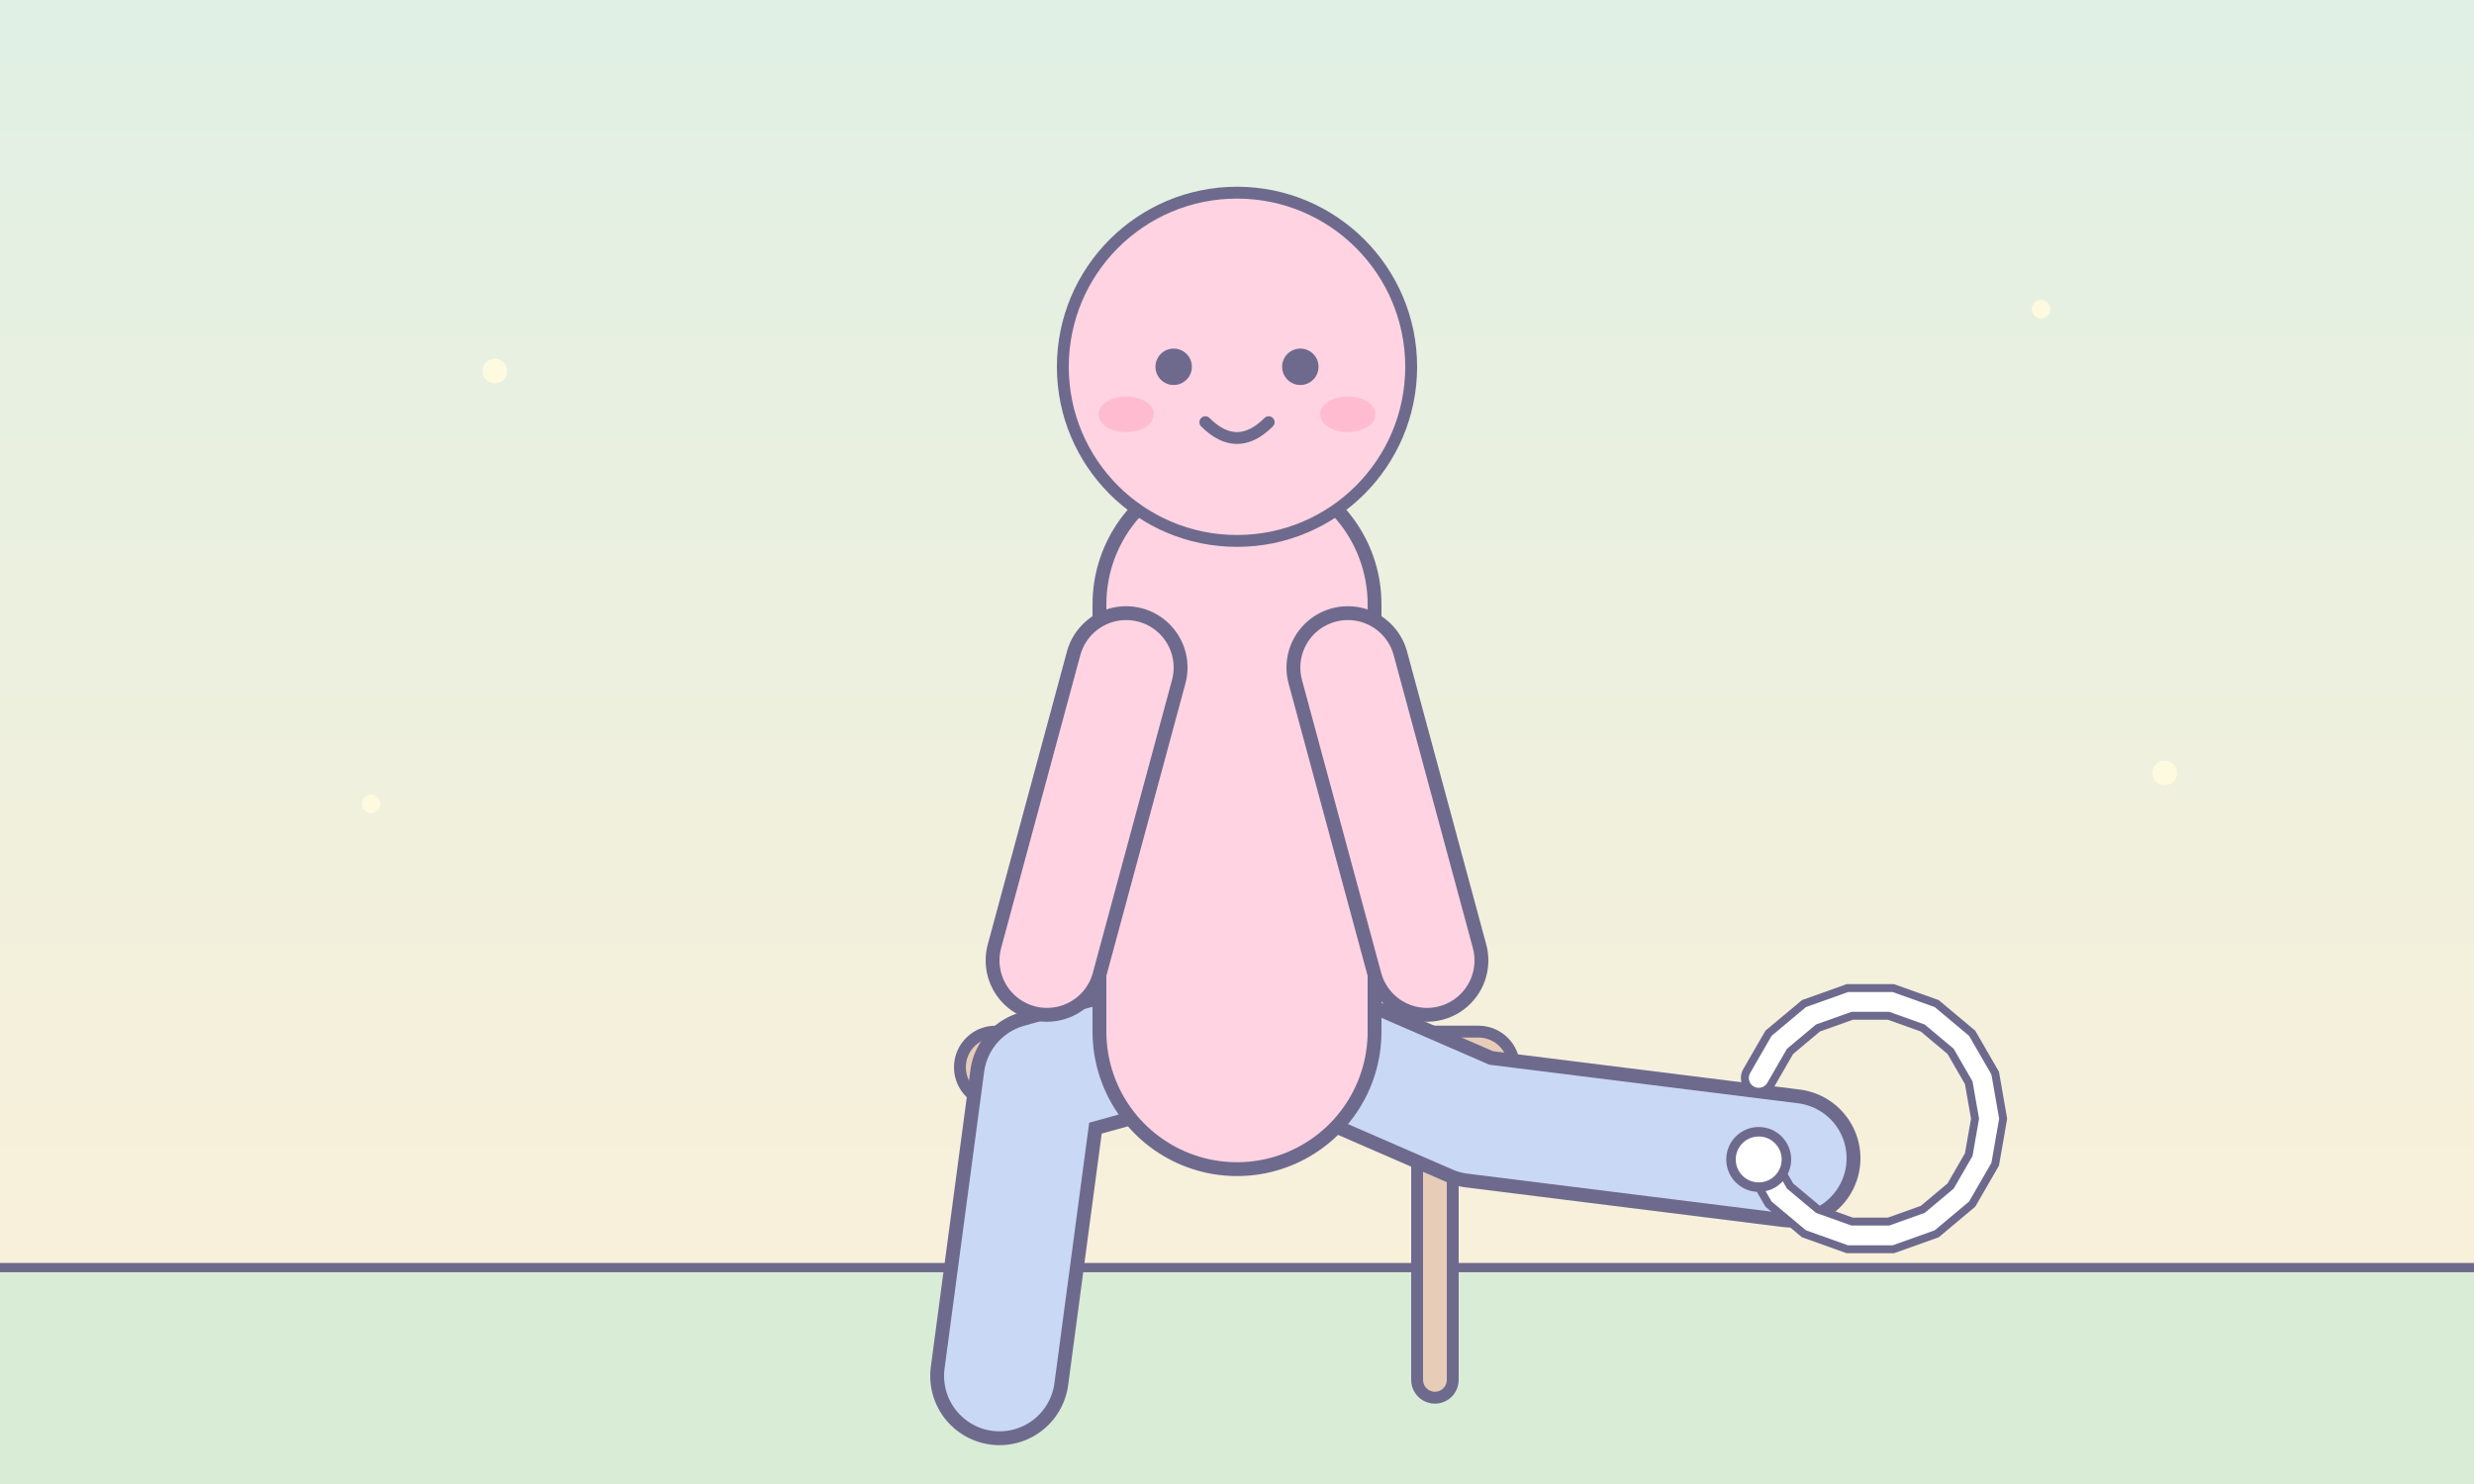
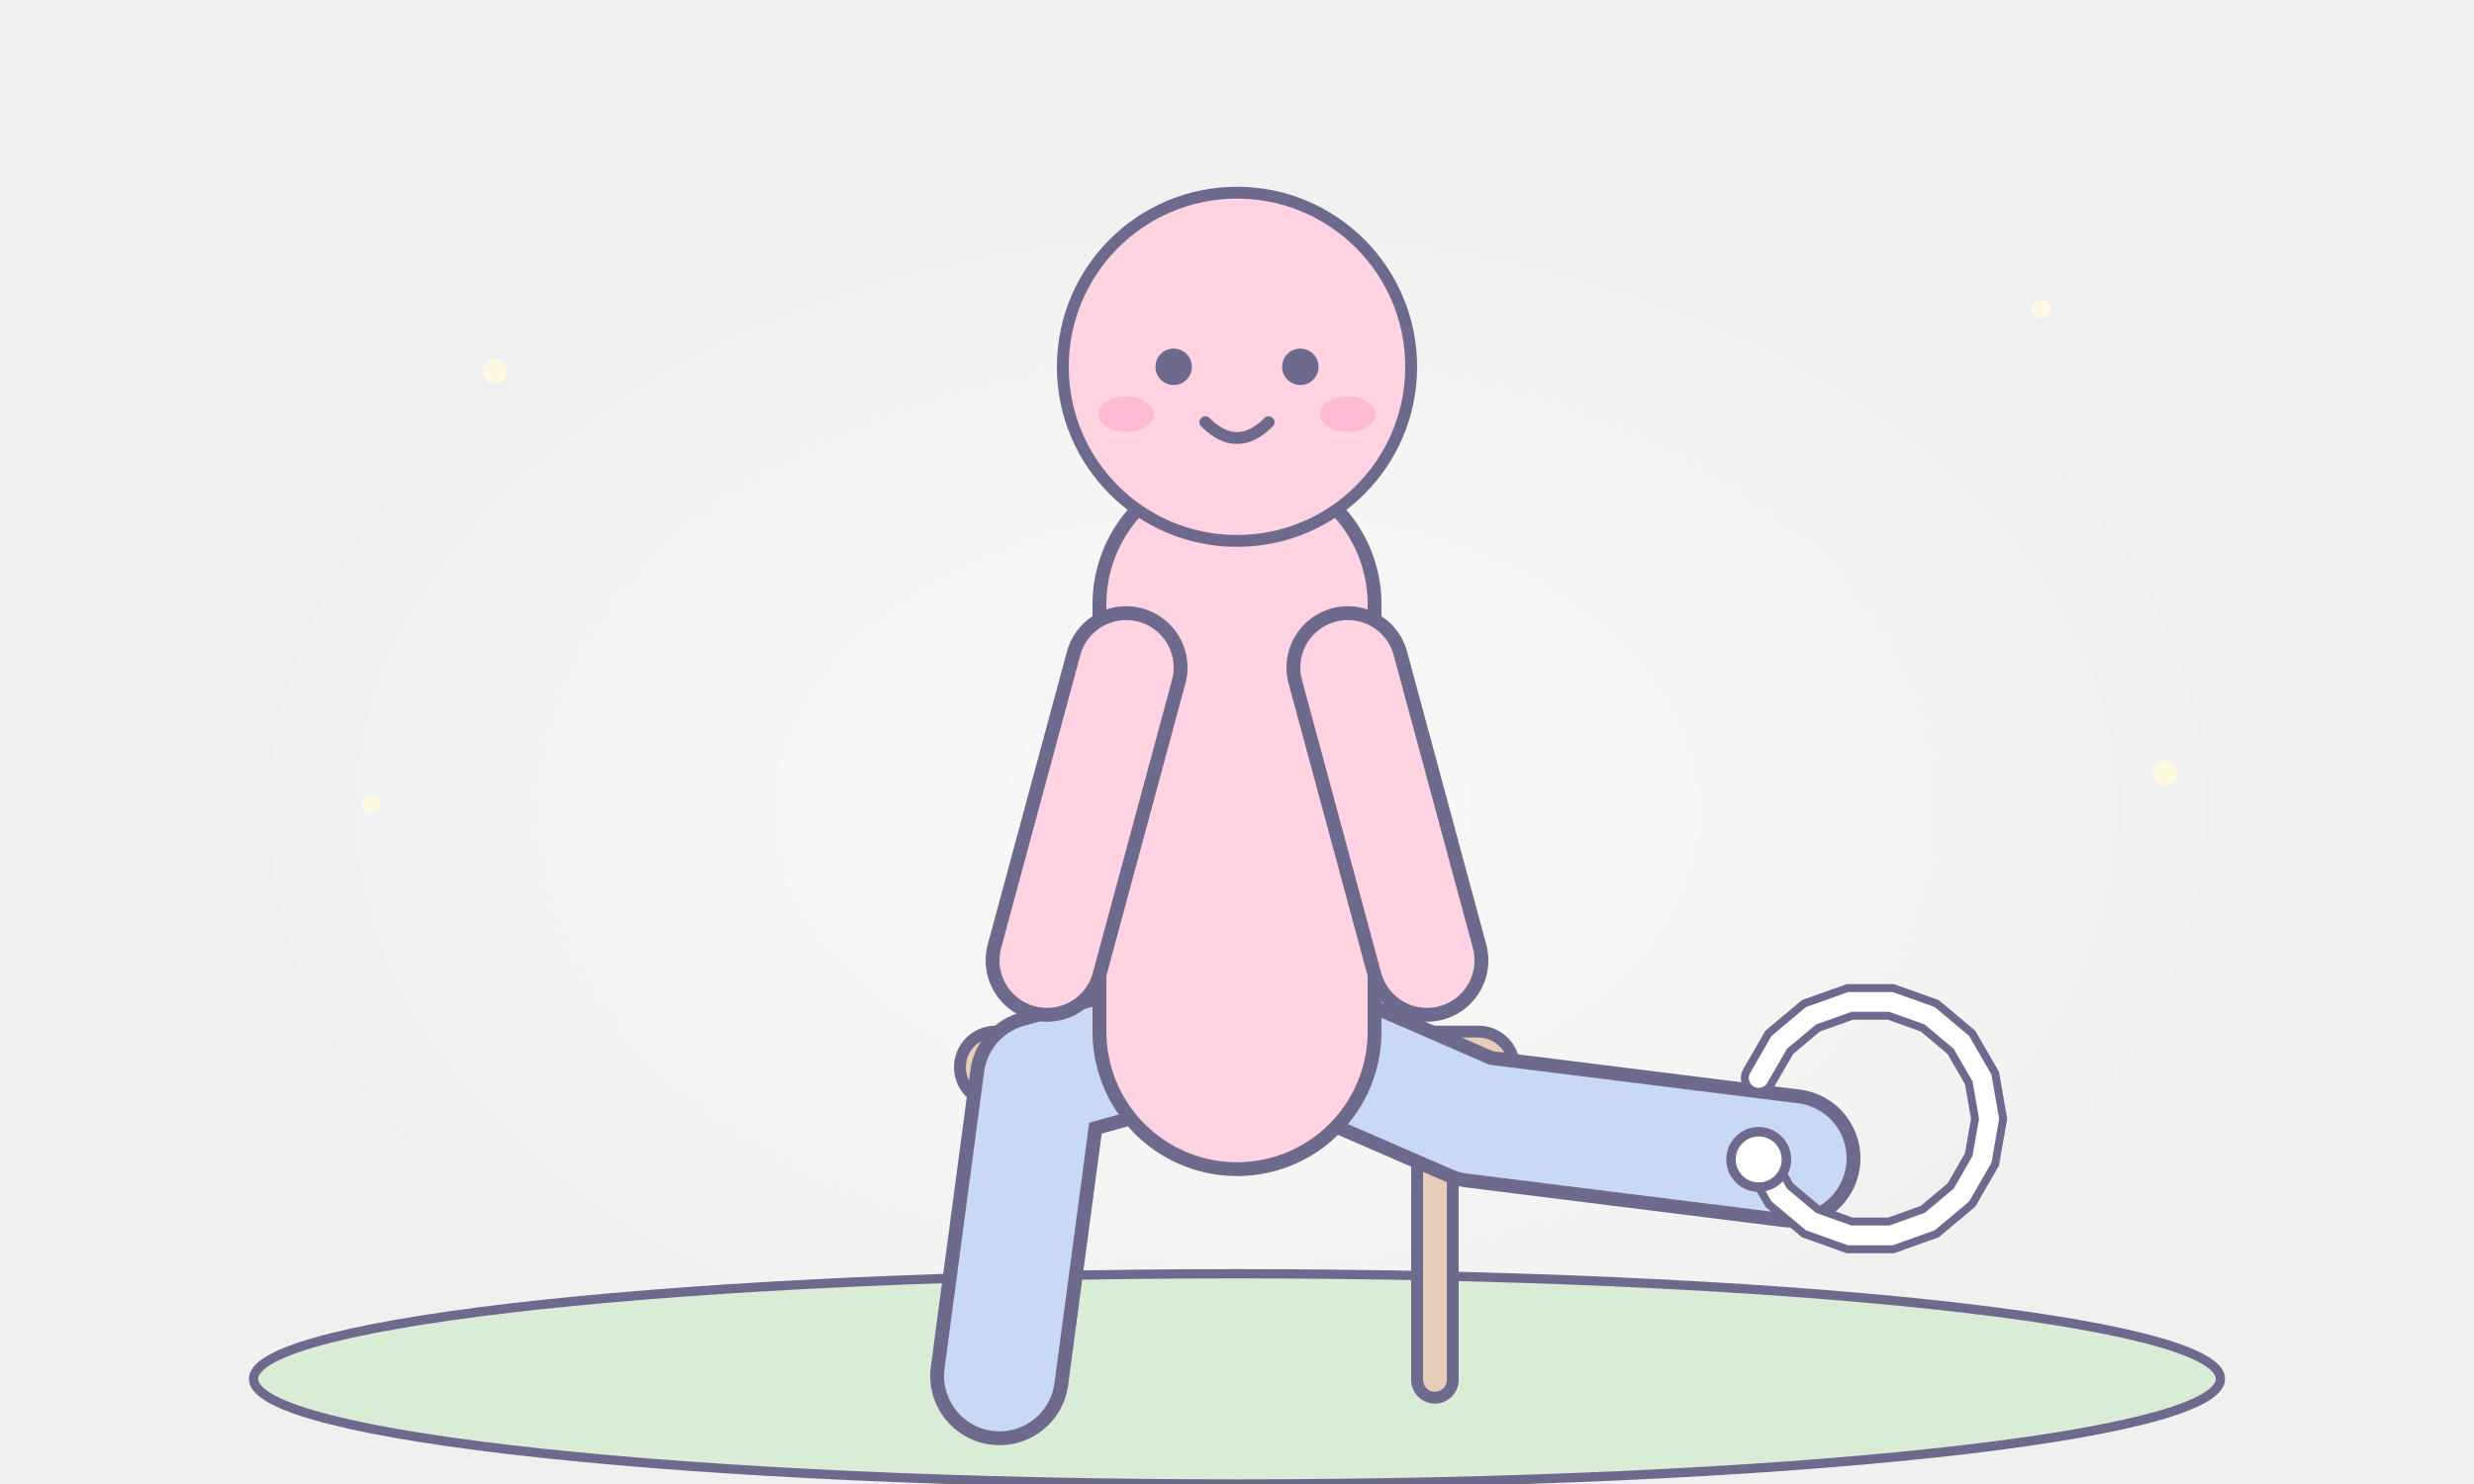
<svg xmlns="http://www.w3.org/2000/svg" viewBox="0 0 800 480" width="800" height="480">
  <defs>
-     <linearGradient id="sky" x1="0" y1="0" x2="0" y2="1">
-       <stop offset="0" stop-color="#e0f0e4" />
-       <stop offset="1" stop-color="#fdf0d8" />
-     </linearGradient>
+     <radialGradient id="glow" cx=".5" cy=".5" r=".5">
+       <stop offset="0" stop-color="#ffffff" stop-opacity=".5" />
+       <stop offset=".55" stop-color="#ffffff" stop-opacity=".34" />
+       <stop offset="1" stop-color="#ffffff" stop-opacity="0" />
+     </radialGradient>
  </defs>
-   <rect width="800" height="480" fill="url(#sky)" />
-   <path d="M-10 410H810V490H-10z" fill="#d9ecd6" stroke="#6e6a8e" stroke-width="3" />
+   <ellipse cx="400" cy="262" rx="330" ry="215" fill="url(#glow)" />
+   <ellipse cx="400" cy="446" rx="318" ry="34" fill="#d9ecd6" stroke="#6e6a8e" stroke-width="3" />
  <g transform="translate(400 262) scale(1.28) translate(-400 -262)">
    <rect x="330" y="318" width="140" height="18" rx="9" fill="#e7cdb8" stroke="#6e6a8e" stroke-width="3" />
    <path d="M350 336v70M450 336v70" stroke="#6e6a8e" stroke-width="12" stroke-linecap="round" />
    <path d="M350 336v70M450 336v70" stroke="#e7cdb8" stroke-width="6" stroke-linecap="round" />
    <path d="M386 320L350 330L340 405" fill="none" stroke="#6e6a8e" stroke-width="35" stroke-linecap="round" stroke-linejoin="round" />
    <path d="M386 320L350 330L340 405" fill="none" stroke="#c9d8f5" stroke-width="28" stroke-linecap="round" stroke-linejoin="round" />
    <path d="M414 320L460 340L540 350" fill="none" stroke="#6e6a8e" stroke-width="35" stroke-linecap="round" stroke-linejoin="round" />
    <path d="M414 320L460 340L540 350" fill="none" stroke="#c9d8f5" stroke-width="28" stroke-linecap="round" stroke-linejoin="round" />
    <g transform="rotate(0 400 330)">
      <path d="M400 318L400 210" fill="none" stroke="#6e6a8e" stroke-width="73" stroke-linecap="round" stroke-linejoin="round" />
      <path d="M400 318L400 210" fill="none" stroke="#ffd3e2" stroke-width="66" stroke-linecap="round" stroke-linejoin="round" />
      <path d="M372 226L352 300" fill="none" stroke="#6e6a8e" stroke-width="31" stroke-linecap="round" stroke-linejoin="round" />
      <path d="M372 226L352 300" fill="none" stroke="#ffd3e2" stroke-width="24" stroke-linecap="round" stroke-linejoin="round" />
      <path d="M428 226L448 300" fill="none" stroke="#6e6a8e" stroke-width="31" stroke-linecap="round" stroke-linejoin="round" />
      <path d="M428 226L448 300" fill="none" stroke="#ffd3e2" stroke-width="24" stroke-linecap="round" stroke-linejoin="round" />
      <g transform="rotate(0 400 196)">
        <circle cx="400" cy="150" r="44" fill="#ffd3e2" stroke="#6e6a8e" stroke-width="3" />
        <circle cx="384" cy="150" r="4.6" fill="#6e6a8e" />
        <circle cx="416" cy="150" r="4.6" fill="#6e6a8e" />
        <path d="M392 164q8 8 16 0" fill="none" stroke="#6e6a8e" stroke-width="3" stroke-linecap="round" />
        <ellipse cx="372" cy="162" rx="7" ry="4.5" fill="#ffb7cc" opacity=".8" />
        <ellipse cx="428" cy="162" rx="7" ry="4.5" fill="#ffb7cc" opacity=".8" />
      </g>
    </g>
    <path d="M531.8 329.7L537.0 320.7L545.0 314.0L554.8 310.5L565.2 310.5L575.0 314.0L583.0 320.7L588.2 329.7L590.0 340.0L588.2 350.3L583.0 359.3L575.0 366.0L565.2 369.5L554.8 369.5L545.0 366.0L537.0 359.3L531.8 350.3" fill="none" stroke="#6e6a8e" stroke-width="9" stroke-linecap="round" />
    <path d="M531.8 329.7L537.0 320.7L545.0 314.0L554.8 310.5L565.2 310.5L575.0 314.0L583.0 320.7L588.2 329.7L590.0 340.0L588.2 350.3L583.0 359.3L575.0 366.0L565.2 369.5L554.8 369.5L545.0 366.0L537.0 359.3L531.8 350.3" fill="none" stroke="#ffffff" stroke-width="5" stroke-linecap="round" />
    <circle cx="531.8" cy="350.3" r="7" fill="#ffffff" stroke="#6e6a8e" stroke-width="2.4" />
  </g>
  <g fill="#fffbe0" opacity=".9">
    <circle cx="160" cy="120" r="4" />
    <circle cx="660" cy="100" r="3" />
    <circle cx="700" cy="250" r="4" />
    <circle cx="120" cy="260" r="3" />
  </g>
</svg>
